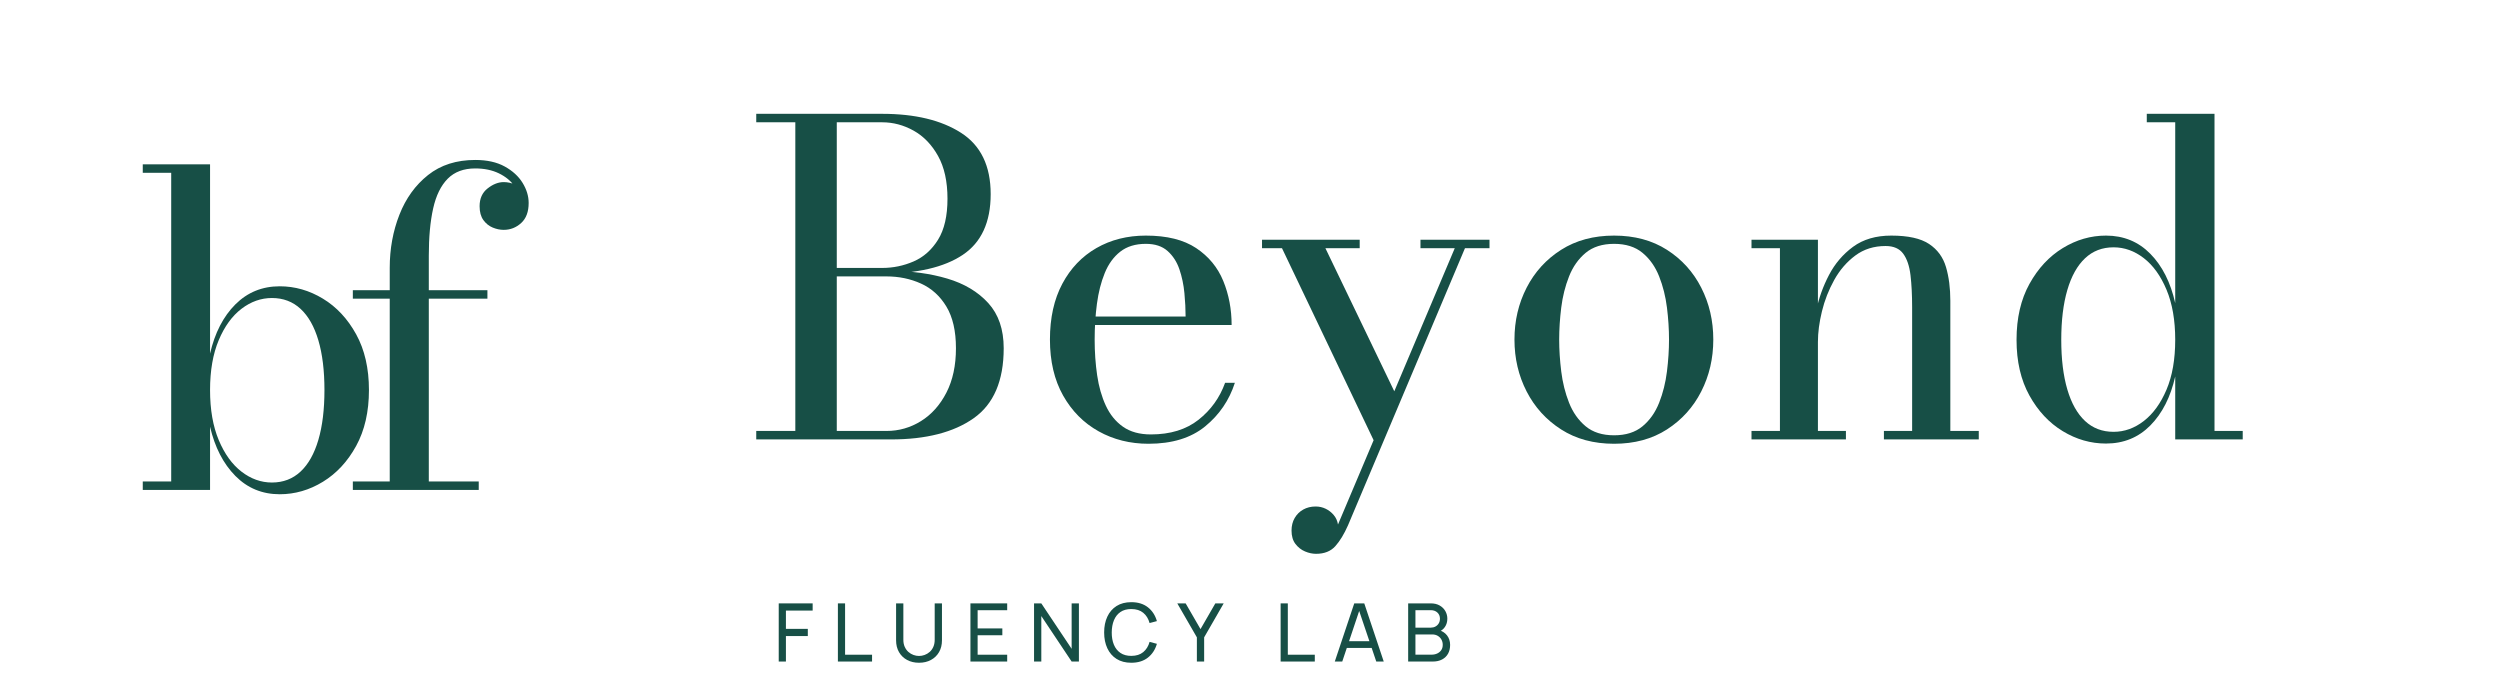
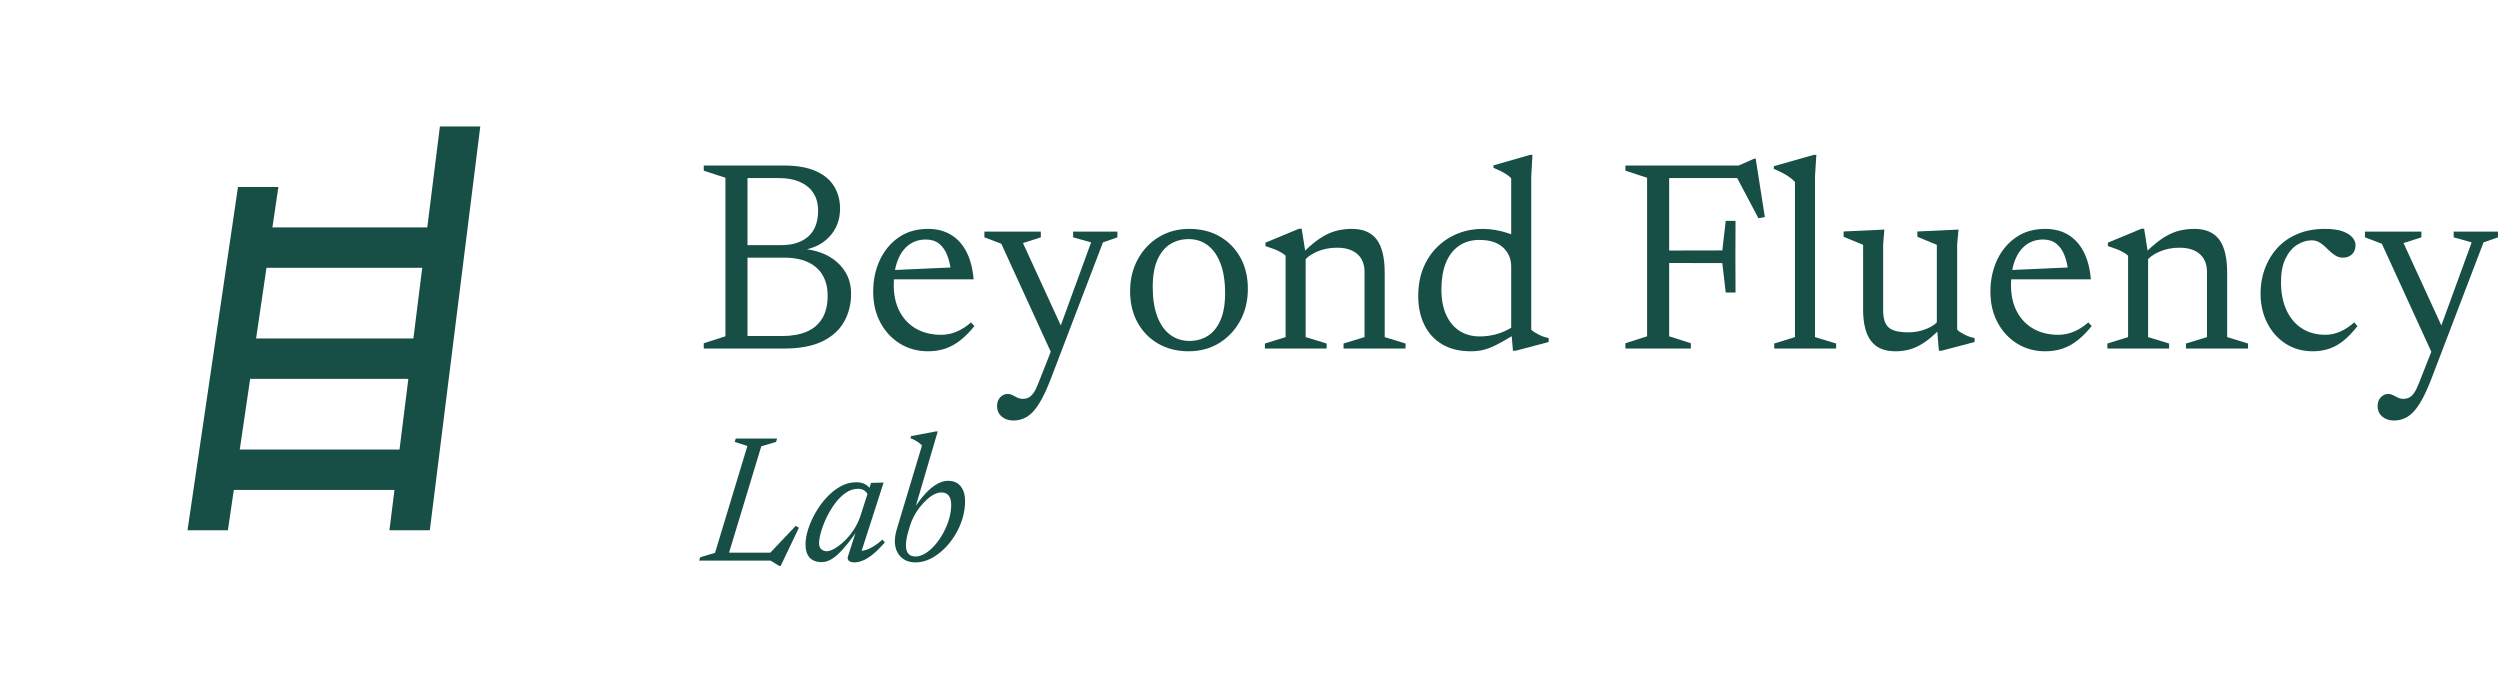
<svg xmlns="http://www.w3.org/2000/svg" width="520" height="145" viewBox="0 0 520 145">
  <g transform="translate(18 20) scale(2.1)" color="#174F46">
-     <path d="M19.136 39.43Q16.535 39.43 14.739 37.613Q12.944 35.797 12.234 32.743V39.0H5.569V38.161H8.386V7.589H5.569V6.75H12.234V25.498Q12.944 22.424 14.739 20.628Q16.535 18.833 19.136 18.833Q21.393 18.833 23.414 20.059Q25.435 21.284 26.704 23.585Q27.972 25.885 27.972 29.11Q27.972 32.335 26.704 34.646Q25.435 36.958 23.414 38.194Q21.393 39.43 19.136 39.43ZM18.362 38.269Q20.039 38.269 21.2 37.183Q22.361 36.097 22.963 34.044Q23.565 31.991 23.565 29.11Q23.565 26.229 22.963 24.187Q22.361 22.144 21.2 21.069Q20.039 19.994 18.362 19.994Q16.749 19.994 15.352 21.058Q13.954 22.123 13.095 24.165Q12.234 26.208 12.234 29.11Q12.234 32.013 13.095 34.066Q13.954 36.119 15.352 37.194Q16.749 38.269 18.362 38.269Z" fill="currentColor" />
-     <path d="M30.031 39.0V17.006Q30.031 14.189 30.988 11.749Q31.944 9.309 33.826 7.814Q35.707 6.32 38.502 6.32Q40.243 6.32 41.415 6.965Q42.587 7.61 43.189 8.588Q43.791 9.567 43.791 10.577Q43.791 11.889 43.049 12.566Q42.307 13.243 41.319 13.243Q40.781 13.243 40.233 13.017Q39.684 12.792 39.308 12.276Q38.932 11.76 38.932 10.9Q38.932 9.76 39.727 9.137Q40.523 8.513 41.319 8.513Q41.899 8.513 42.458 8.76Q43.017 9.008 43.382 9.47Q43.748 9.932 43.748 10.577H42.931Q42.931 9.696 42.383 8.911Q41.834 8.126 40.835 7.642Q39.835 7.159 38.502 7.159Q36.782 7.159 35.771 8.18Q34.761 9.201 34.331 11.125Q33.901 13.05 33.901 15.78V39.0ZM26.376 39.0V38.161H38.846V39.0ZM26.376 20.059V19.22H39.706V20.059Z" fill="currentColor" />
+     <path d="M10 43 15 9H19L14 43Z" fill="currentColor" />
+     <path d="M30 43 35 3H39L34 43Z" fill="currentColor" />
+     <path d="M16 13H35L34.5 17H15.5Z" fill="currentColor" />
+     <path d="M14.5 24H33.5L33 28H14Z" fill="currentColor" />
+     <path d="M13 35H32L31.5 39H12.5Z" fill="currentColor" />
  </g>
-   <path d="M62 0V39H662Q748 39 821.0 84.5Q894 130 938.0 215.5Q982 301 982 420Q982 539 938.0 612.0Q894 685 821.0 718.0Q748 751 662 751H422V776H683Q824 776 942.0 741.0Q1060 706 1131.0 628.0Q1202 550 1202 420Q1202 195 1063.5 97.5Q925 0 683 0ZM242 15V1485H433V15ZM422 764V790H642Q718 790 787.0 820.0Q856 850 899.5 920.0Q943 990 943 1109Q943 1228 899.5 1306.0Q856 1384 787.0 1422.5Q718 1461 642 1461H62V1500H642Q869 1500 1005.5 1412.5Q1142 1325 1142 1130Q1142 936 1013.0 850.0Q884 764 642 764Z" transform="translate(154.500,91.4) scale(0.04515,-0.04515)" fill="#174F46" />
-   <path d="M557 -20Q430 -20 327.0 37.5Q224 95 163.5 202.5Q103 310 103 460Q103 610 160.0 717.0Q217 824 317.0 881.5Q417 939 545 939Q690 939 776.5 881.5Q863 824 901.5 730.0Q940 636 940 527H238V566H728Q728 616 722.5 674.0Q717 732 699.5 783.5Q682 835 645.0 868.0Q608 901 545 901Q473 901 427.0 865.0Q381 829 355.5 766.5Q330 704 319.5 625.0Q309 546 309 460Q309 374 320.5 295.5Q332 217 360.5 155.5Q389 94 439.5 58.5Q490 23 568 23Q702 23 787.5 90.5Q873 158 910 261H955Q916 140 818.0 60.0Q720 -20 557 -20Z" transform="translate(213.737,91.4) scale(0.04515,-0.04515)" fill="#174F46" />
-   <path d="M325 881 661 183 564 -39 125 881H33V920H483V881ZM1081 920V881H968L429 -396Q402 -457 370.5 -492.0Q339 -527 282 -527Q257 -527 231.0 -516.0Q205 -505 187.0 -481.5Q169 -458 169 -420Q169 -387 183.5 -362.0Q198 -337 223.0 -323.0Q248 -309 280 -309Q305 -309 326.5 -319.5Q348 -330 363.5 -348.5Q379 -367 383 -392L921 881H763V920Z" transform="translate(261.009,91.4) scale(0.04515,-0.04515)" fill="#174F46" />
-   <path d="M562 -20Q421 -20 318.0 46.0Q215 112 159.0 221.0Q103 330 103 460Q103 590 159.0 699.0Q215 808 318.0 873.5Q421 939 562 939Q703 939 805.5 873.5Q908 808 963.5 699.0Q1019 590 1019 460Q1019 330 963.5 221.0Q908 112 805.5 46.0Q703 -20 562 -20ZM562 19Q643 19 693.0 60.5Q743 102 769.5 169.0Q796 236 805.5 313.0Q815 390 815 460Q815 531 805.5 607.5Q796 684 769.5 751.0Q743 818 693.0 859.5Q643 901 562 901Q481 901 431.0 859.5Q381 818 354.5 751.0Q328 684 318.5 607.5Q309 531 309 460Q309 390 318.5 313.0Q328 236 354.5 169.0Q381 102 431.0 60.5Q481 19 562 19Z" transform="translate(310.358,91.4) scale(0.04515,-0.04515)" fill="#174F46" />
-   <path d="M379 920V39H508V0H73V39H204V881H73V920ZM989 639V39H1120V0H683V39H813V609Q813 693 805.5 756.5Q798 820 772.0 855.5Q746 891 691 891Q610 891 551.0 847.0Q492 803 454.0 734.5Q416 666 397.5 590.0Q379 514 379 449L354 444Q354 510 371.5 594.5Q389 679 430.0 757.5Q471 836 541.0 887.5Q611 939 717 939Q833 939 891.0 900.5Q949 862 969.0 794.0Q989 726 989 639Z" transform="translate(361.016,91.4) scale(0.04515,-0.04515)" fill="#174F46" />
-   <path d="M515 -19Q410 -19 316.0 38.0Q222 95 162.5 202.0Q103 309 103 459Q103 609 162.5 716.5Q222 824 316.0 881.5Q410 939 515 939Q637 939 719.5 855.0Q802 771 834 628V1461H703V1500H1015V39H1145V0H834V290Q802 148 719.5 64.5Q637 -19 515 -19ZM550 35Q625 35 689.5 85.0Q754 135 794.0 229.5Q834 324 834 459Q834 594 794.0 689.5Q754 785 689.5 835.0Q625 885 550 885Q472 885 418.5 834.5Q365 784 337.0 688.5Q309 593 309 459Q309 325 337.0 230.0Q365 135 418.5 85.0Q472 35 550 35Z" transform="translate(414.790,91.4) scale(0.04515,-0.04515)" fill="#174F46" />
-   <path d="M140 0V1440H980V1262H318V809H860V631H318V0Z" transform="translate(160.800,137.6) scale(0.0084,-0.0084)" fill="#174F46" />
-   <path d="M160 0V1440H338V169H1006V0Z" transform="translate(172.938,137.6) scale(0.0084,-0.0084)" fill="#174F46" />
-   <path d="M708 -30Q541 -30 413.0 39.0Q285 108 212.5 232.5Q140 357 140 525V1439L320 1440V540Q320 438 354.5 362.5Q389 287 446.0 237.0Q503 187 571.5 162.5Q640 138 708 138Q777 138 846.0 163.0Q915 188 971.5 237.5Q1028 287 1062.0 363.0Q1096 439 1096 540V1440H1276V525Q1276 358 1203.5 233.0Q1131 108 1003.0 39.0Q875 -30 708 -30Z" transform="translate(185.210,137.6) scale(0.0084,-0.0084)" fill="#174F46" />
-   <path d="M140 0V1440H1050V1271H318V820H930V651H318V169H1050V0Z" transform="translate(200.675,137.6) scale(0.0084,-0.0084)" fill="#174F46" />
-   <path d="M140 0V1440H320L1071 315V1440H1251V0H1071L320 1126V0Z" transform="translate(213.905,137.6) scale(0.0084,-0.0084)" fill="#174F46" />
-   <path d="M732 -30Q517 -30 367.0 65.0Q217 160 138.5 329.0Q60 498 60 720Q60 942 138.5 1111.0Q217 1280 367.0 1375.0Q517 1470 732 1470Q982 1470 1143.5 1343.0Q1305 1216 1366 1001L1185 953Q1141 1114 1028.0 1207.0Q915 1300 732 1300Q571 1300 464.0 1227.0Q357 1154 303.0 1023.5Q249 893 248 720Q247 548 301.0 417.5Q355 287 463.0 213.5Q571 140 732 140Q915 140 1028.0 233.5Q1141 327 1185 487L1366 439Q1305 225 1143.5 97.5Q982 -30 732 -30Z" transform="translate(229.159,137.6) scale(0.0084,-0.0084)" fill="#174F46" />
-   <path d="M485 0V599L0 1440H207L575 803L942 1440H1149L665 599V0Z" transform="translate(244.876,137.6) scale(0.0084,-0.0084)" fill="#174F46" />
-   <path d="" transform="translate(258.097,137.6) scale(0.0084,-0.0084)" fill="#174F46" />
-   <path d="M160 0V1440H338V169H1006V0Z" transform="translate(265.027,137.6) scale(0.0084,-0.0084)" fill="#174F46" />
-   <path d="M40 0 522 1440H770L1252 0H1067L616 1336H672L225 0ZM272 337V504H1020V337Z" transform="translate(277.300,137.6) scale(0.0084,-0.0084)" fill="#174F46" />
-   <path d="M140 0V1440H701Q830 1440 921.5 1387.0Q1013 1334 1061.5 1247.5Q1110 1161 1110 1061Q1110 944 1050.0 856.0Q990 768 888 735L886 784Q1025 747 1102.0 648.0Q1179 549 1179 412Q1179 286 1127.5 194.0Q1076 102 979.5 51.0Q883 0 751 0ZM320 170H717Q797 170 860.0 199.5Q923 229 959.5 283.0Q996 337 996 413Q996 486 963.5 544.0Q931 602 872.5 636.5Q814 671 737 671H320ZM320 839H699Q763 839 814.5 866.5Q866 894 896.5 944.0Q927 994 927 1061Q927 1154 864.0 1213.0Q801 1272 699 1272H320Z" transform="translate(291.722,137.6) scale(0.0084,-0.0084)" fill="#174F46" />
+   <path d="M332 1251 336 1343H669Q816 1343 907.5 1301.5Q999 1260 1041.5 1188.5Q1084 1117 1084 1027Q1084 902 1002.5 817.0Q921 732 781 719L785 734Q961 724 1063.0 633.0Q1165 542 1165 404Q1165 288 1113.5 196.5Q1062 105 953.5 52.5Q845 0 670 0H337L334 92H660Q764 92 838.5 123.5Q913 155 953.0 221.0Q993 287 993 389Q993 471 959.0 533.5Q925 596 853.5 631.5Q782 667 670 667H333L332 759H655Q779 759 851.0 822.5Q923 886 923 1014Q923 1084 891.0 1137.0Q859 1190 793.5 1220.5Q728 1251 628 1251ZM84 0V39L243 90V1253L84 1305V1343H405V0Z" transform="translate(144.000,72.5) scale(0.02835,-0.02835)" fill="#174F46" />
+   <path d="M477 878Q574 878 645.5 835.0Q717 792 759.5 709.5Q802 627 812 508H198L200 575L715 598L647 556Q640 629 618.5 684.0Q597 739 558.5 769.5Q520 800 461 800Q391 800 338.0 761.5Q285 723 255.5 648.5Q226 574 226 466Q226 353 269.5 271.0Q313 189 391.0 145.0Q469 101 573 101Q612 101 649.0 111.0Q686 121 722.5 141.5Q759 162 793 192L818 165Q767 102 714.5 60.5Q662 19 604.0 -0.5Q546 -20 478 -20Q362 -20 271.0 36.5Q180 93 127.5 191.5Q75 290 75 417Q75 544 123.5 648.5Q172 753 262.0 815.5Q352 878 477 878Z" transform="translate(179.494,72.5) scale(0.02835,-0.02835)" fill="#174F46" />
+   <path d="M578 149 501 -37 132 769 8 816V858H422V816L291 774ZM221 -528Q169 -528 135.0 -499.0Q101 -470 101 -421Q101 -395 111.5 -375.5Q122 -356 140.0 -344.5Q158 -333 177 -333Q198 -333 214.5 -342.0Q231 -351 249.5 -360.0Q268 -369 291 -369Q313 -369 331.5 -360.0Q350 -351 367.5 -327.0Q385 -303 402 -259L518 35L566 163L791 779L659 816V858H984V816L878 779L497 -218Q451 -338 408.5 -405.5Q366 -473 320.5 -500.5Q275 -528 221 -528Z" transform="translate(204.527,72.5) scale(0.02835,-0.02835)" fill="#174F46" />
+   <path d="M510 56Q586 56 645.0 93.0Q704 130 738.0 208.0Q772 286 772 406Q772 535 738.5 623.5Q705 712 645.0 757.5Q585 803 504 803Q428 803 368.5 765.5Q309 728 275.0 650.5Q241 573 241 452Q241 324 274.5 235.5Q308 147 369.0 101.5Q430 56 510 56ZM504 -20Q378 -20 281.0 36.0Q184 92 129.5 191.5Q75 291 75 420Q75 552 132.0 656.0Q189 760 287.0 819.0Q385 878 509 878Q637 878 733.5 822.0Q830 766 884.5 667.5Q939 569 939 439Q939 306 882.0 202.5Q825 99 727.0 39.5Q629 -20 504 -20Z" transform="translate(232.934,72.5) scale(0.02835,-0.02835)" fill="#174F46" />
+   <path d="M349 695V84L503 37V0H50V37L202 84V681Q186 697 154.0 713.5Q122 730 54 752V777L300 879H320ZM627 37 781 84V563Q781 618 758.0 657.5Q735 697 690.0 718.5Q645 740 579 740Q500 740 432.5 711.0Q365 682 338 641L300 673Q354 730 402.0 769.5Q450 809 495.5 833.0Q541 857 588.5 867.5Q636 878 689 878Q811 878 870.0 800.5Q929 723 929 555V84L1082 37V0H627Z" transform="translate(261.681,72.5) scale(0.02835,-0.02835)" fill="#174F46" />
+   <path d="M758 602Q758 686 698.5 741.5Q639 797 525 797Q436 797 373.0 752.5Q310 708 278.0 627.0Q246 546 246 434Q246 323 281.5 246.0Q317 169 380.0 129.0Q443 89 527 89Q605 89 675.5 113.5Q746 138 813 191V122Q742 78 691.5 49.5Q641 21 603.0 6.0Q565 -9 532.0 -14.5Q499 -20 463 -20Q337 -20 251.0 31.5Q165 83 120.5 174.5Q76 266 76 385Q76 501 113.5 592.0Q151 683 217.0 747.0Q283 811 368.0 844.5Q453 878 548 878Q596 878 642.5 870.0Q689 862 738.5 845.5Q788 829 844 801L758 745V1249Q746 1263 726.5 1276.0Q707 1289 682.0 1301.5Q657 1314 628 1326V1344L896 1421H914L905 1260V139Q914 129 929.5 119.5Q945 110 963.0 101.0Q981 92 999.0 86.0Q1017 80 1033 77V48L791 -16H771L758 135Z" transform="translate(292.838,72.5) scale(0.02835,-0.02835)" fill="#174F46" />
+   <path d="" transform="translate(323.087,72.5) scale(0.02835,-0.02835)" fill="#174F46" />
+   <path d="M892 937 891 674 892 411H820L795 627L309 628V719L795 720L820 937ZM1028 1393H1040L1107 965L1060 956L893 1272L1027 1251H274V1343H916ZM405 1343V90L564 39V0H84V39L243 90V1253L84 1305V1343Z" transform="translate(335.703,72.5) scale(0.02835,-0.02835)" fill="#174F46" />
+   <path d="M330 84 485 37V0H31V37L183 84V1222Q170 1237 149.0 1253.0Q128 1269 97.5 1285.5Q67 1302 28 1318V1338L320 1421H340L330 1261Z" transform="translate(368.163,72.5) scale(0.02835,-0.02835)" fill="#174F46" />
+   <path d="M316 283Q316 222 333.0 186.0Q350 150 391.0 134.5Q432 119 503 119Q571 119 635.0 145.0Q699 171 724 210L762 173Q711 119 667.0 82.0Q623 45 581.5 22.5Q540 0 497.0 -10.0Q454 -20 405 -20Q284 -20 226.5 56.5Q169 133 169 287V761L26 820V859L325 873L316 763ZM725 -16 710 166V761L567 820V859L869 873L859 763V139Q868 129 883.0 119.5Q898 110 916.0 101.0Q934 92 952.5 86.0Q971 80 987 77V48L744 -16Z" transform="translate(382.735,72.5) scale(0.02835,-0.02835)" fill="#174F46" />
+   <path d="M477 878Q574 878 645.5 835.0Q717 792 759.5 709.5Q802 627 812 508H198L200 575L715 598L647 556Q640 629 618.5 684.0Q597 739 558.5 769.5Q520 800 461 800Q391 800 338.0 761.5Q285 723 255.5 648.5Q226 574 226 466Q226 353 269.5 271.0Q313 189 391.0 145.0Q469 101 573 101Q612 101 649.0 111.0Q686 121 722.5 141.5Q759 162 793 192L818 165Q767 102 714.5 60.5Q662 19 604.0 -0.5Q546 -20 478 -20Q362 -20 271.0 36.5Q180 93 127.5 191.5Q75 290 75 417Q75 544 123.5 648.5Q172 753 262.0 815.5Q352 878 477 878Z" transform="translate(411.879,72.5) scale(0.02835,-0.02835)" fill="#174F46" />
+   <path d="M349 695V84L503 37V0H50V37L202 84V681Q186 697 154.0 713.5Q122 730 54 752V777L300 879H320ZM627 37 781 84V563Q781 618 758.0 657.5Q735 697 690.0 718.5Q645 740 579 740Q500 740 432.5 711.0Q365 682 338 641L300 673Q354 730 402.0 769.5Q450 809 495.5 833.0Q541 857 588.5 867.5Q636 878 689 878Q811 878 870.0 800.5Q929 723 929 555V84L1082 37V0H627Z" transform="translate(436.912,72.5) scale(0.02835,-0.02835)" fill="#174F46" />
+   <path d="M548 878Q630 878 679.0 859.5Q728 841 750.0 814.0Q772 787 772 760Q772 732 760.5 711.0Q749 690 728.0 678.5Q707 667 680 667Q651 667 628.5 680.0Q606 693 586.0 711.5Q566 730 546.5 749.0Q527 768 503.5 781.0Q480 794 450 794Q395 794 343.0 761.0Q291 728 258.0 660.0Q225 592 225 489Q225 369 265.0 282.0Q305 195 378.0 148.0Q451 101 551 101Q606 101 659.5 124.5Q713 148 762 192L786 165Q737 102 687.0 60.5Q637 19 580.5 -0.5Q524 -20 458 -20Q346 -20 259.5 35.5Q173 91 124.0 187.5Q75 284 75 405Q75 501 106.5 586.5Q138 672 197.5 737.5Q257 803 345.5 840.5Q434 878 548 878Z" transform="translate(468.069,72.5) scale(0.02835,-0.02835)" fill="#174F46" />
+   <path d="M578 149 501 -37 132 769 8 816V858H422V816L291 774ZM221 -528Q169 -528 135.0 -499.0Q101 -470 101 -421Q101 -395 111.5 -375.5Q122 -356 140.0 -344.5Q158 -333 177 -333Q198 -333 214.5 -342.0Q231 -351 249.5 -360.0Q268 -369 291 -369Q313 -369 331.5 -360.0Q350 -351 367.5 -327.0Q385 -303 402 -259L518 35L566 163L791 779L659 816V858H984V816L878 779L497 -218Q451 -338 408.5 -405.5Q366 -473 320.5 -500.5Q275 -528 221 -528Z" transform="translate(491.684,72.5) scale(0.02835,-0.02835)" fill="#174F46" />
+   <path d="M648 1258 267 0H-36L-24 37L139 85L495 1261L355 1306L367 1343H822L811 1306ZM728 67 1027 382 1062 361 861 -59H846L749 0H192L221 87H807Z" transform="translate(146.100,116.6) scale(0.0189,-0.0189)" fill="#174F46" />
+   <path d="M490 46 594 370H620Q544 258 483.5 183.0Q423 108 373.5 64.0Q324 20 282.0 1.5Q240 -17 201 -17Q147 -17 107.0 3.0Q67 23 45.0 66.5Q23 110 23 180Q23 256 52.5 347.5Q82 439 134.0 529.5Q186 620 256.0 695.5Q326 771 408.5 816.5Q491 862 580 862Q638 862 676.0 841.5Q714 821 745 779L707 726Q698 751 670.5 770.5Q643 790 600 790Q529 790 464.5 745.0Q400 700 346.5 627.5Q293 555 254.0 473.0Q215 391 193.5 315.5Q172 240 172 189Q172 146 196.5 124.5Q221 103 258 103Q291 103 341.5 131.5Q392 160 446.5 211.0Q501 262 549.0 332.5Q597 403 625 485L744 855L862 858H882L629 72L612 109Q644 104 687.0 117.0Q730 130 777.0 159.5Q824 189 869 231L896 200Q788 77 708.5 28.5Q629 -20 562 -20Q519 -20 499.5 -2.0Q480 16 490 46Z" transform="translate(167.117,116.6) scale(0.0189,-0.0189)" fill="#174F46" />
+   <path d="M225 313Q212 270 206.5 233.0Q201 196 201 168Q201 106 227.5 75.5Q254 45 306 45Q360 45 416.0 80.0Q472 115 522.5 173.5Q573 232 613.0 306.0Q653 380 676.0 459.0Q699 538 699 612Q699 680 672.0 715.0Q645 750 590 750Q554 750 512.5 729.0Q471 708 430.0 670.5Q389 633 352.0 585.5Q315 538 287.0 484.0Q259 430 243 375ZM378 1268Q359 1285 341.0 1298.5Q323 1312 301.5 1324.0Q280 1336 251 1346L258 1370L528 1421H551L284 513L275 548Q347 664 414.5 736.5Q482 809 544.5 843.5Q607 878 662 878Q757 878 804.5 816.0Q852 754 852 657Q852 556 821.5 457.5Q791 359 737.0 273.0Q683 187 613.0 121.0Q543 55 465.5 17.5Q388 -20 309 -20Q202 -20 140.5 44.5Q79 109 79 215Q79 245 84.5 277.5Q90 310 100 344Z" transform="translate(184.637,116.6) scale(0.0189,-0.0189)" fill="#174F46" />
</svg>
